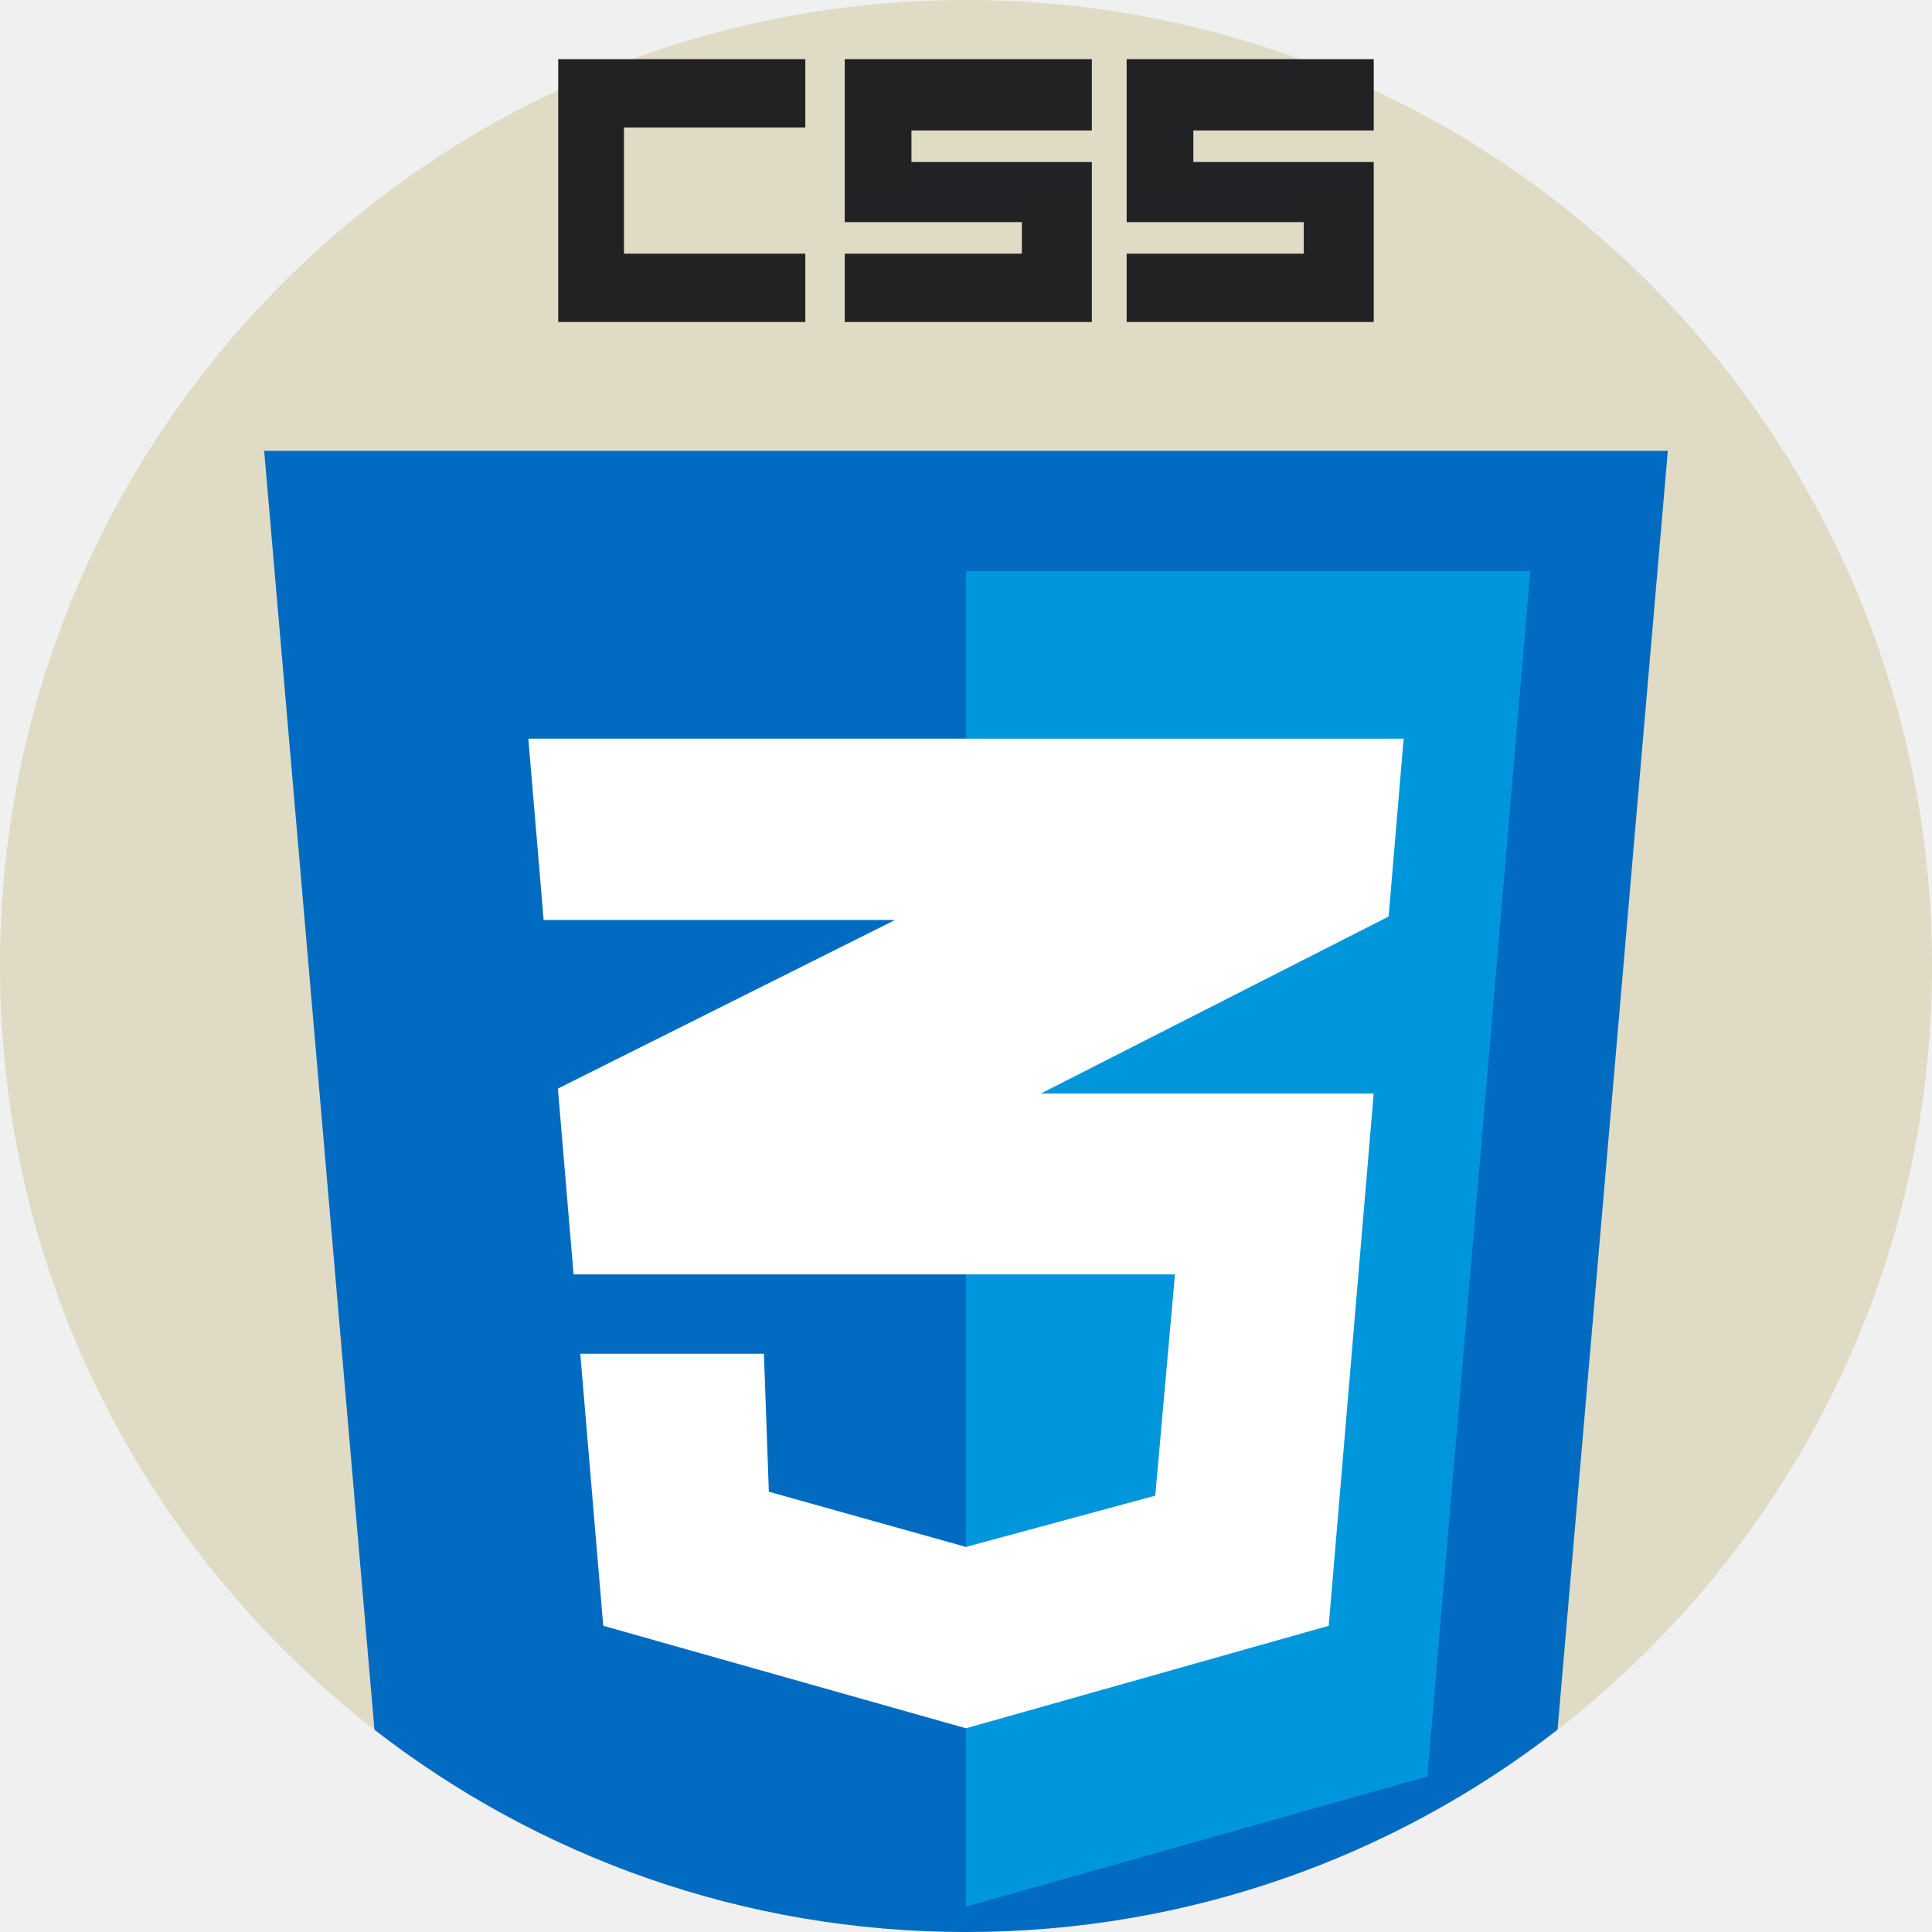
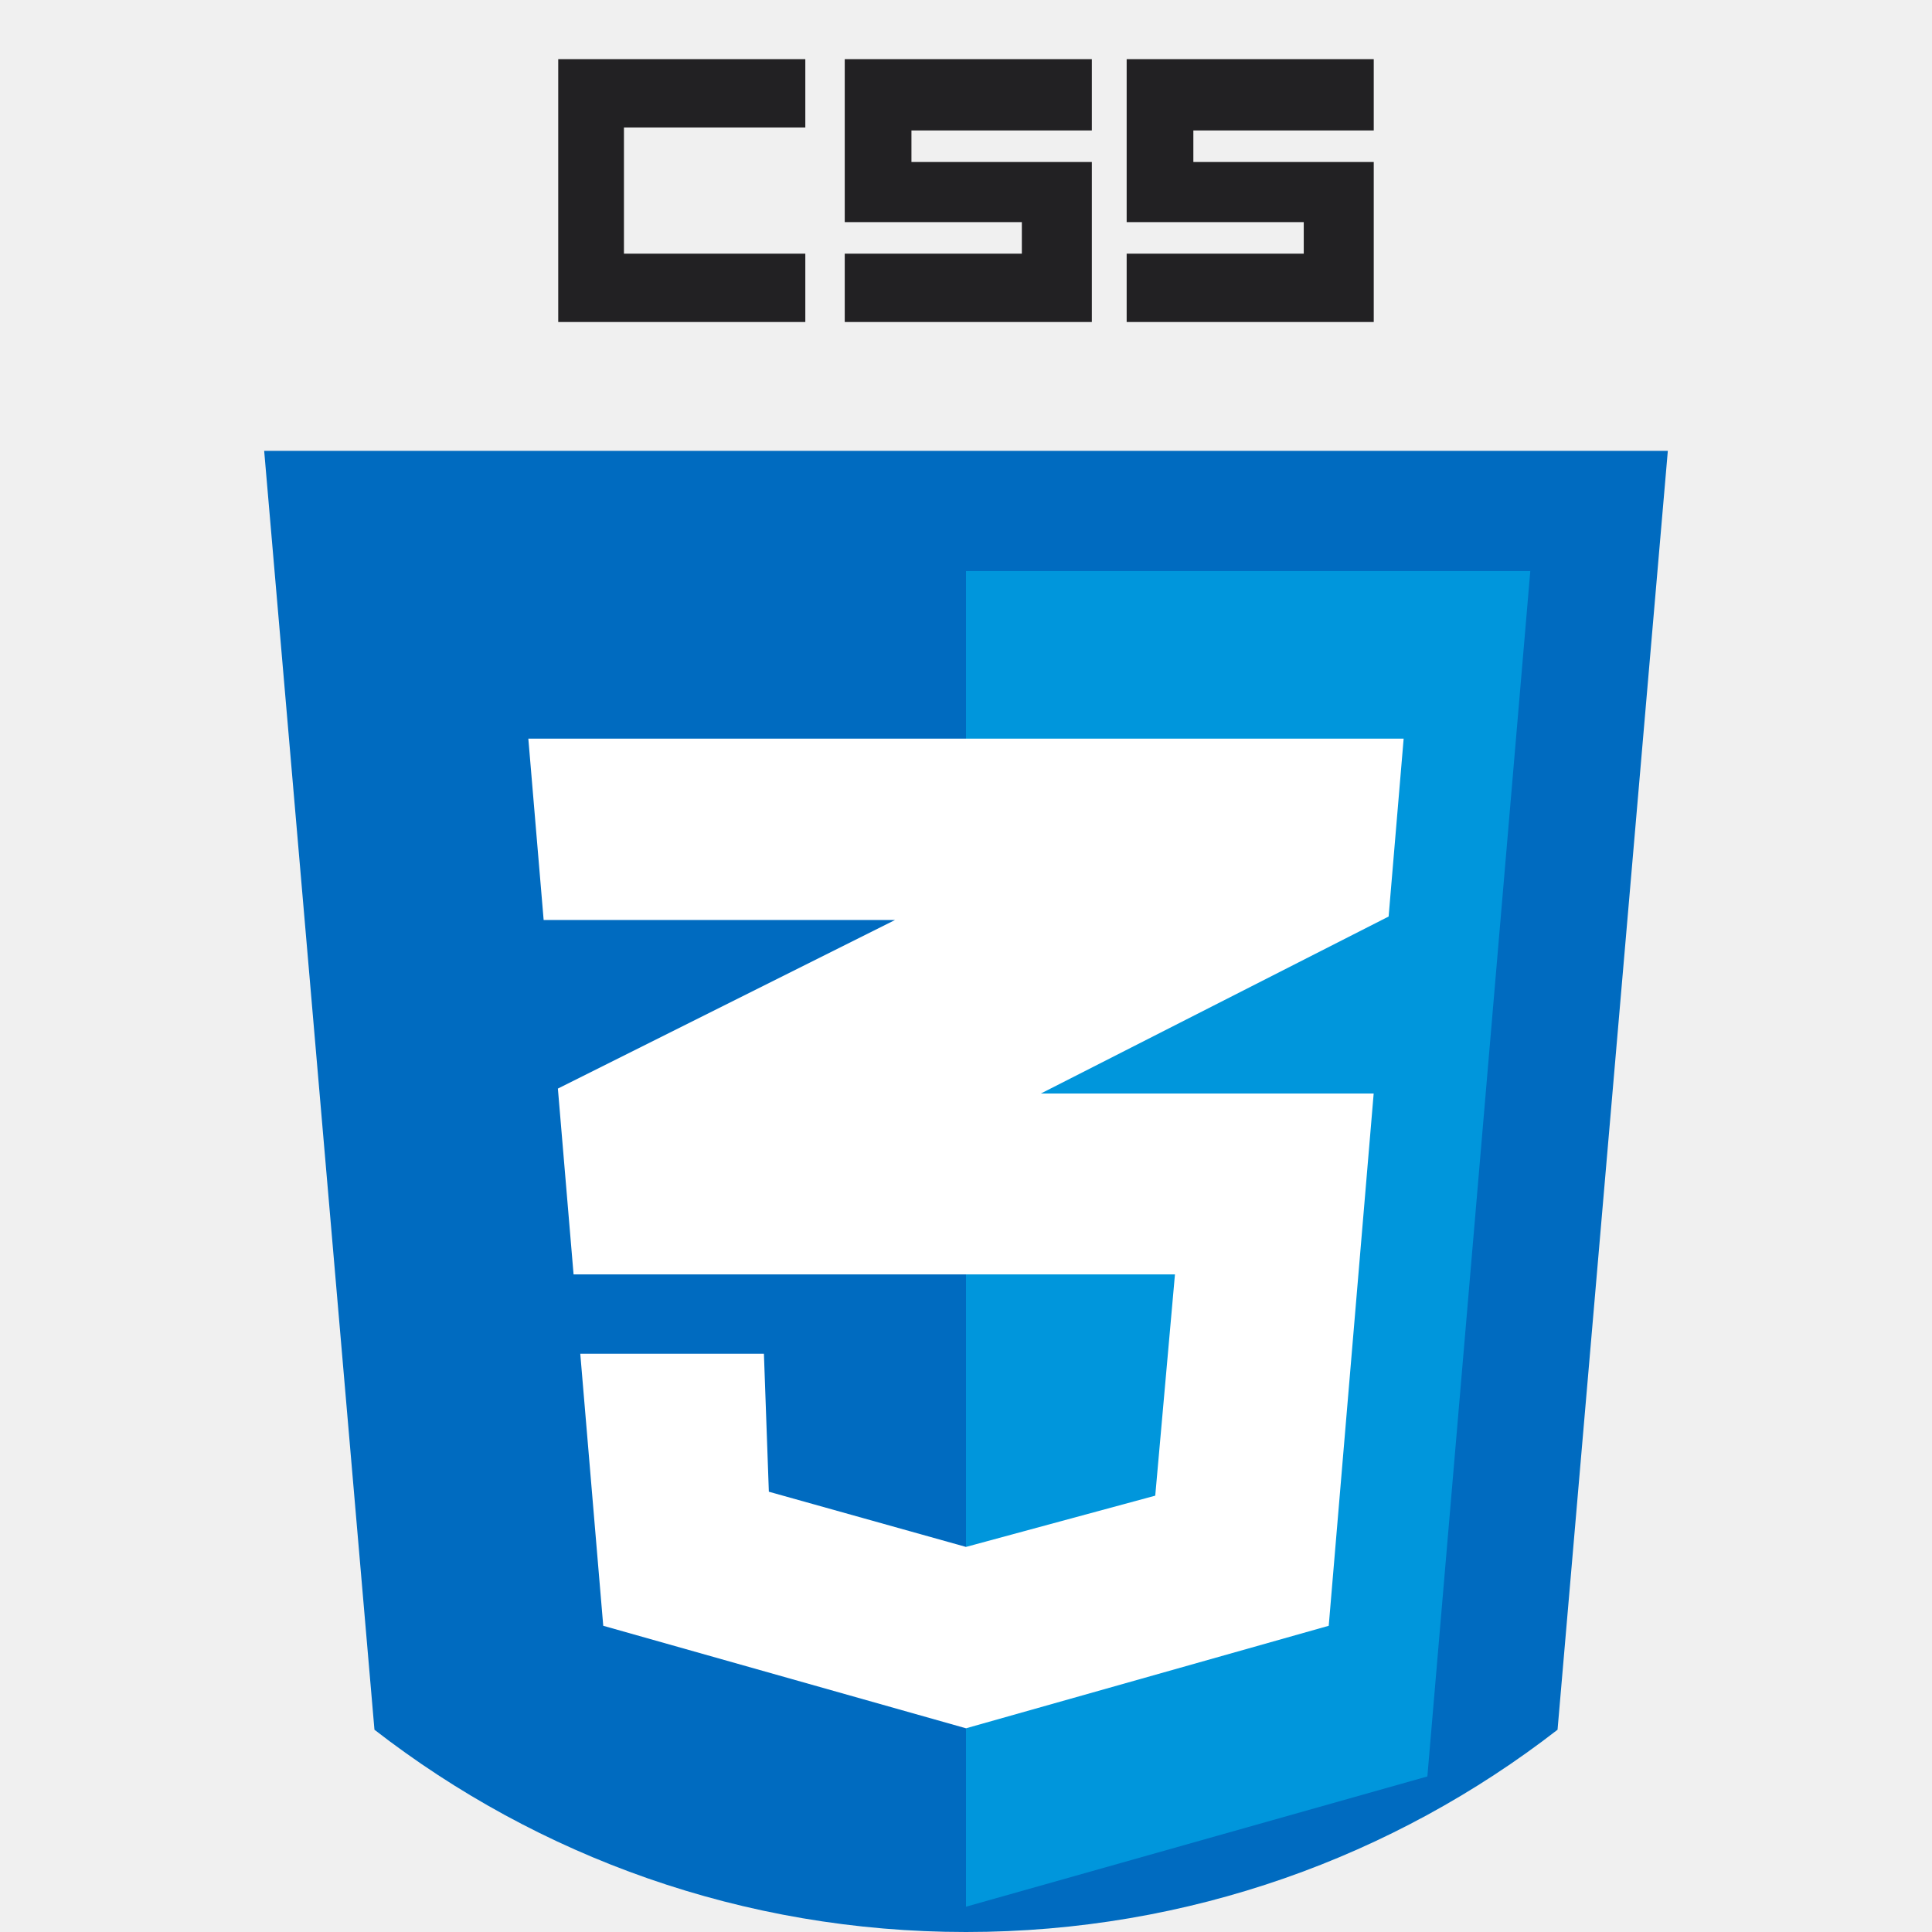
<svg xmlns="http://www.w3.org/2000/svg" version="1.1" id="Capa_1" x="0px" y="0px" viewBox="0 0 512 512" style="enable-background:new 0 0 512 512;" xml:space="preserve">
-   <path style="fill:#e0dbc5;" d="M512,256c0,82.317-38.86,155.564-99.234,202.397C369.455,492.001,315.068,512,256,512  s-113.455-19.999-156.766-53.603C38.86,411.564,0,338.317,0,256C0,114.615,114.615,0,256,0S512,114.615,512,256z" />
-   <path style="fill:#006BC0;" d="M441.992,119.474l-29.226,338.923C369.455,492.001,315.068,512,256,512  s-113.455-19.999-156.766-53.603L70.008,119.474H441.992z" />
+   <path style="fill:#006BC0;" d="M441.992,119.474l-29.226,338.923C369.455,492.001,315.068,512,256,512   s-113.455-19.999-156.766-53.603L70.008,119.474H441.992z" />
  <polygon style="fill:#0096DC;" points="255.997,151.338 255.997,505.296 378.269,470.777 405.545,151.338 " />
-   <polygon style="fill:#FFFFFF;" points="364.036,289.787 275.85,289.787 367.999,242.89 371.981,195.746 140.013,195.746  144.072,243.811 237.189,243.811 147.845,288.484 152.002,337.723 152.002,337.723 311.376,337.723 306.152,396.366 255.997,409.95  203.752,395.321 202.446,358.75 153.778,358.75 159.866,430.848 255.997,458.015 352.127,430.848 364.039,289.779 " />
+   <polygon style="fill:#FFFFFF;" points="364.036,289.787 275.85,289.787 367.999,242.89 371.981,195.746 140.013,195.746   144.072,243.811 237.189,243.811 147.845,288.484 152.002,337.723 152.002,337.723 311.376,337.723 306.152,396.366 255.997,409.95   203.752,395.321 202.446,358.75 153.778,358.75 159.866,430.848 255.997,458.015 352.127,430.848 364.039,289.779 " />
  <g>
-     <polygon style="fill:#222123;" points="165.352,67.224 165.352,33.787 213.417,33.787 213.417,15.676 147.937,15.676   147.937,85.335 213.417,85.335 213.417,67.224  " />
-     <polygon style="fill:#222123;" points="241.542,42.93 241.542,34.57 289.347,34.57 289.347,33.787 289.347,15.676 223.866,15.676   223.866,58.864 270.799,58.864 270.799,67.224 223.866,67.224 223.866,85.335 289.347,85.335 289.347,67.224 289.347,42.93  " />
-     <polygon style="fill:#222123;" points="316.252,42.93 316.252,34.57 364.056,34.57 364.056,33.787 364.056,15.676 298.576,15.676   298.576,58.864 345.509,58.864 345.509,67.224 298.576,67.224 298.576,85.335 364.056,85.335 364.056,67.224 364.056,42.93  " />
+     <polygon style="fill:#222123;" points="165.352,67.224 165.352,33.787 213.417,33.787 213.417,15.676 147.937,15.676    147.937,85.335 213.417,85.335 213.417,67.224  " />
+     <polygon style="fill:#222123;" points="241.542,42.93 241.542,34.57 289.347,34.57 289.347,33.787 289.347,15.676 223.866,15.676    223.866,58.864 270.799,58.864 270.799,67.224 223.866,67.224 223.866,85.335 289.347,85.335 289.347,67.224 289.347,42.93  " />
+     <polygon style="fill:#222123;" points="316.252,42.93 316.252,34.57 364.056,34.57 364.056,33.787 364.056,15.676 298.576,15.676    298.576,58.864 345.509,58.864 345.509,67.224 298.576,67.224 298.576,85.335 364.056,85.335 364.056,67.224 364.056,42.93  " />
  </g>
-   <g>
- </g>
-   <g>
- </g>
-   <g>
- </g>
-   <g>
- </g>
-   <g>
- </g>
-   <g>
- </g>
-   <g>
- </g>
-   <g>
- </g>
-   <g>
- </g>
-   <g>
- </g>
-   <g>
- </g>
-   <g>
- </g>
-   <g>
- </g>
-   <g>
- </g>
-   <g>
- </g>
</svg>
